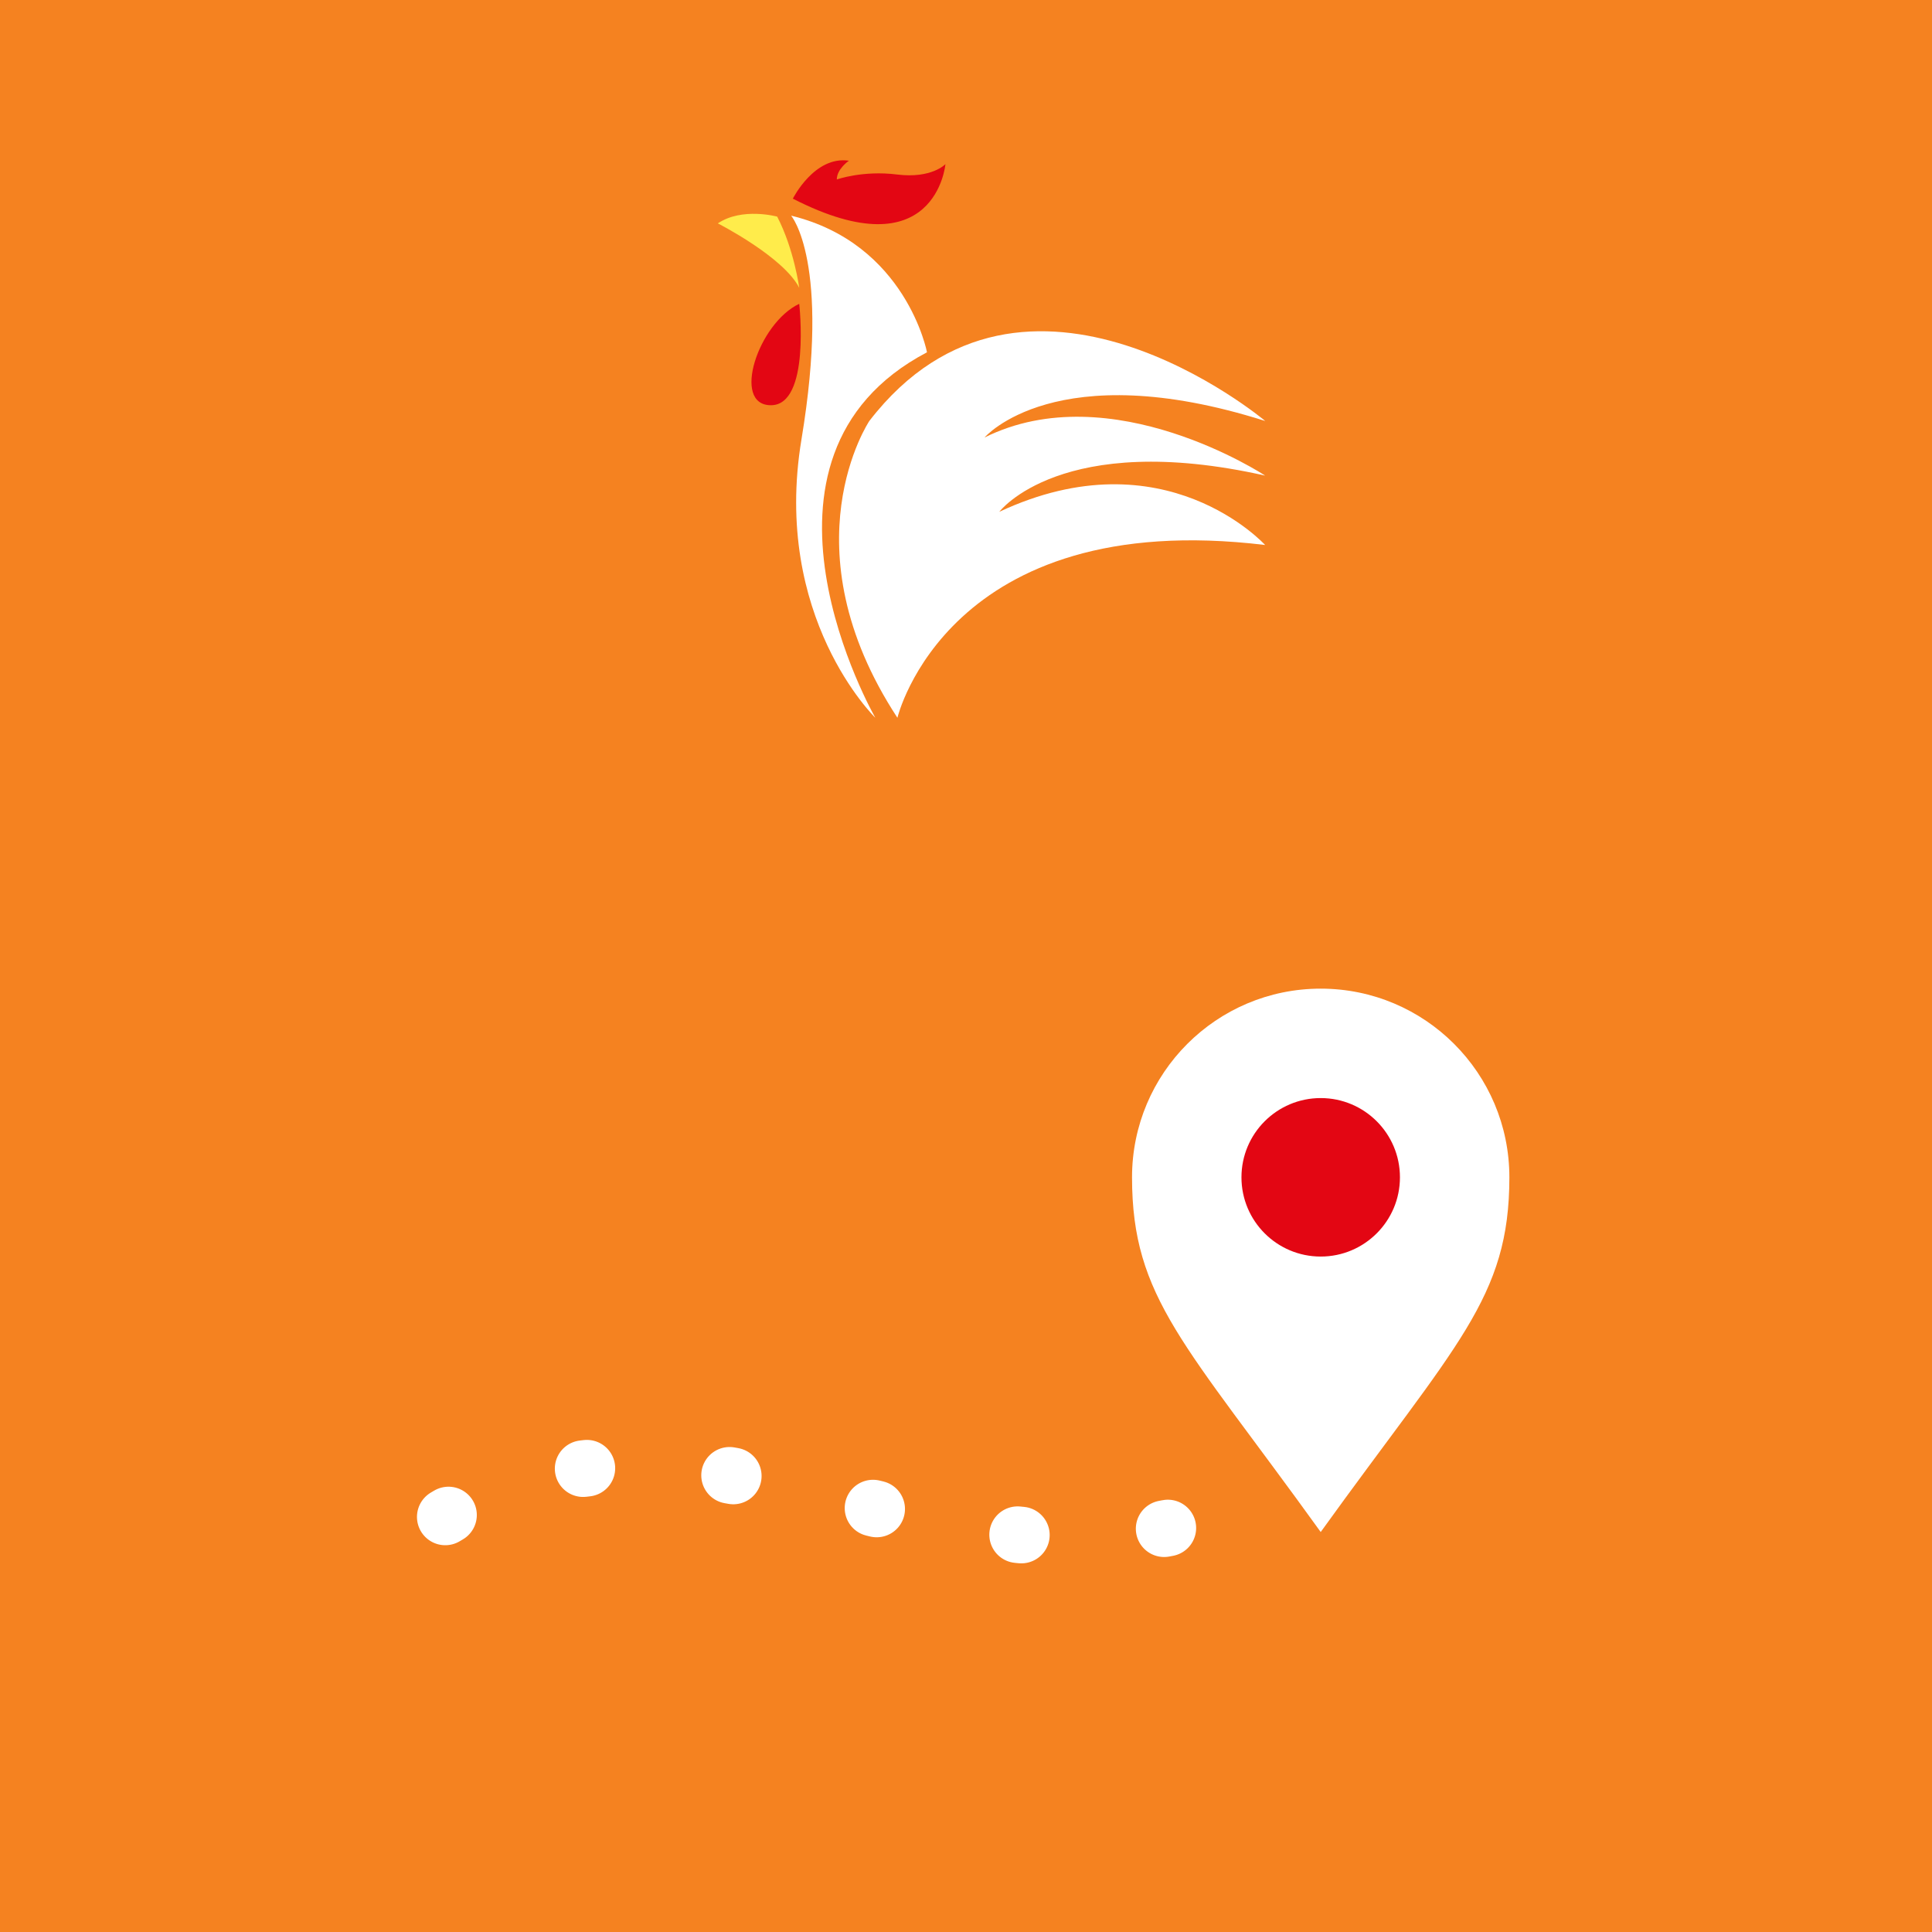
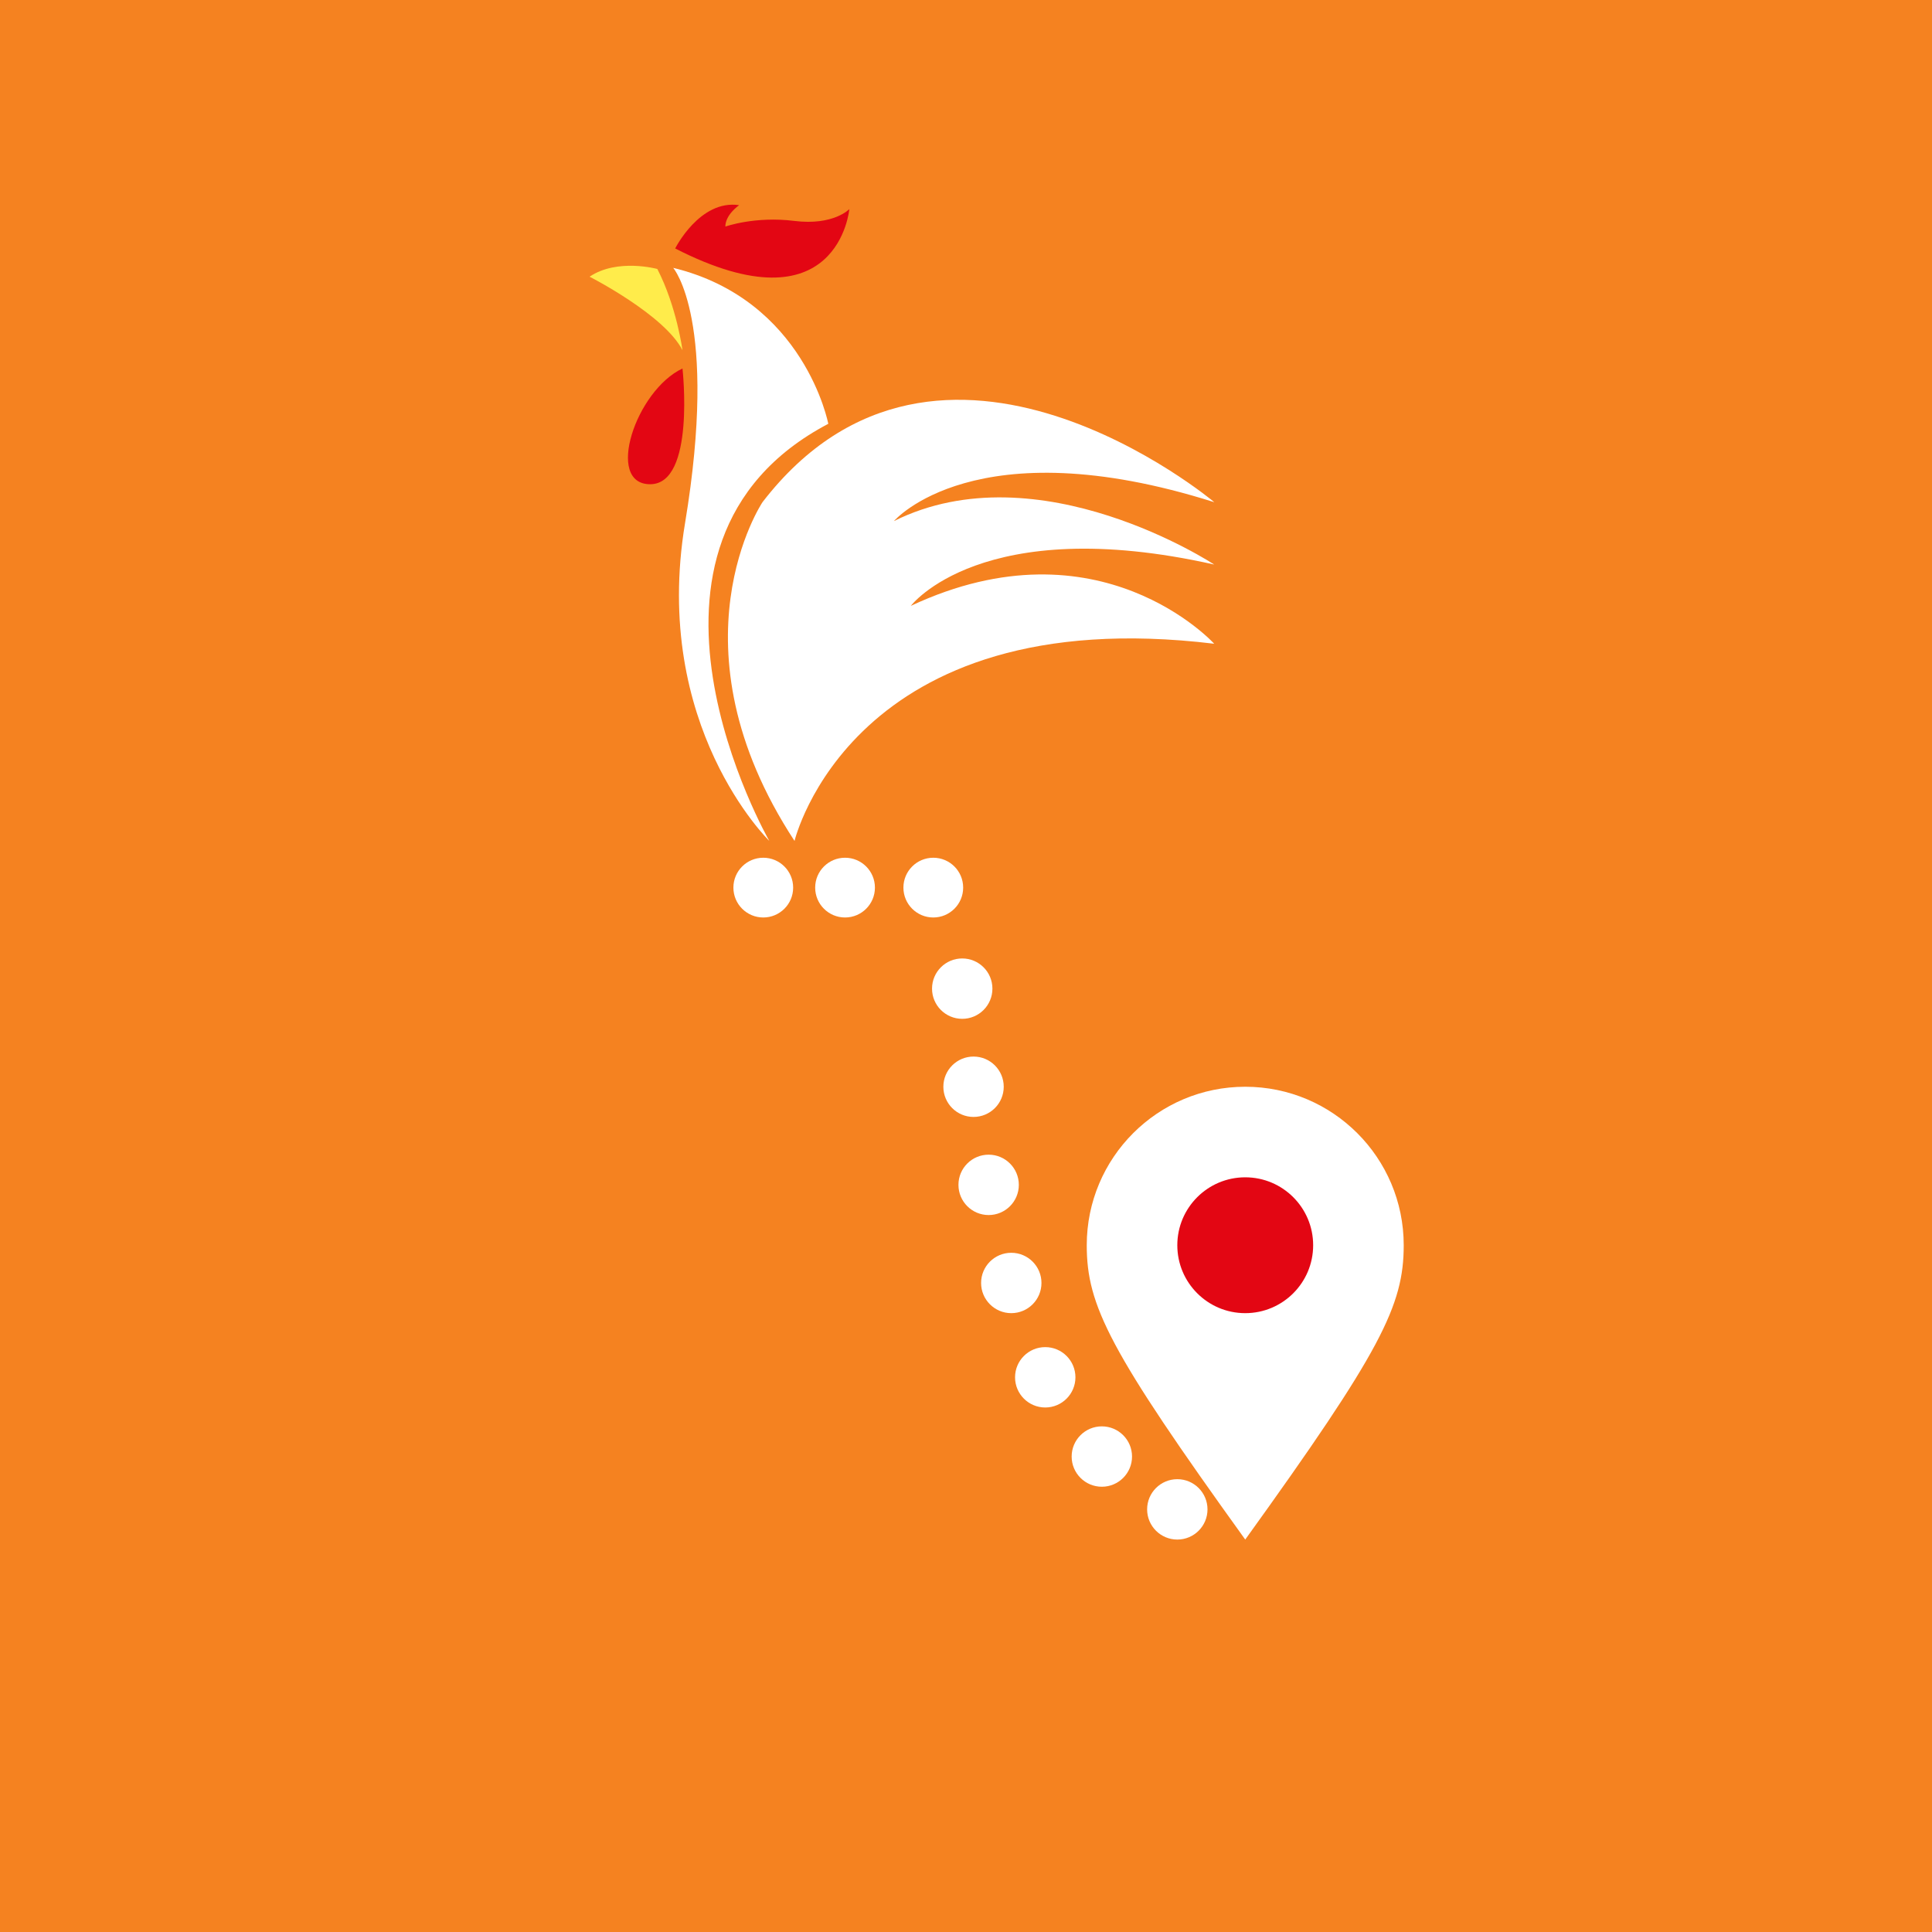
<svg xmlns="http://www.w3.org/2000/svg" viewBox="0 0 512 512" width="512" height="512">
  <style>
-     .c0 { fill: #fff; fill-rule: evenodd; }
-     .c1 { fill: #ffec4b; fill-rule: evenodd; }
-     .c3 { fill: #e30613; fill-rule: evenodd; }
+     .c0  { fill: #fff;     fill-rule: evenodd; }
+     .c1  { fill: #ffec4b;  fill-rule: evenodd; }
+     .c3  { fill: #e30613;  fill-rule: evenodd; }
+     .dot { fill: #fff; }
  </style>
  <rect width="512" height="512" fill="#F58220" />
-   <g transform="translate(176,30) scale(0.92)">
+   <g transform="translate(140,40) scale(1.05)">
    <path class="c3" d="M37.08,24.61s6.21-12.41,16.14-10.92c0,0-3.48,2.36-3.48,5.4,0,0,7.45-2.67,17.38-1.43,9.93,1.24,13.91-2.98,13.91-2.98,0,0-2.73,31.04-43.96,9.93" />
    <path class="c0" d="M173.13,88.64s-69.18-58.12-114.01,0c0,0-24.25,36.16,8.08,85.51,0,0,14.46-60.83,105.92-49.77,0,0-28.93-31.88-76.57-9.56,0,0,17.87-23.62,76.57-10.43,0,0-44.24-29.18-80.83-10.97,0,0,20.42-23.91,80.83-4.77" />
    <path class="c0" d="M36.58,29.51s11.49,13.23,2.98,64.47c-8.51,51.24,21.27,80.16,21.27,80.16,0,0-42.97-74.85,14.89-105.27,0,0-5.95-31.28-39.14-39.36" />
    <path class="c1" d="M32.57,29.79s-10.1-2.77-17.1,1.95c0,0,18.89,9.61,23.45,18.56,0,0-1.47-11.07-6.35-20.51" />
    <path class="c3" d="M38.92,54.91s3.3,29.21-8.16,29.21-3.64-23.66,8.16-29.21" />
+     <circle class="dot" cx="59.31" cy="185.93" r="7.54" />
+     <circle class="dot" cx="79.95" cy="185.93" r="7.54" />
+     <circle class="dot" cx="102.22" cy="185.93" r="7.54" />
  </g>
-   <path d="M118,402 C 188,360 250,432 332,398" fill="none" stroke="#ffffff" stroke-width="15" stroke-linecap="round" stroke-dasharray="1 38" />
-   <path d="M350,406 C 314,356 300,344 300,312 a 50 50 0 1 1 100 0 C 400,344 386,356 350,406 Z" fill="#ffffff" />
-   <circle cx="350" cy="312" r="21" fill="#e30613" />
+   <circle class="dot" cx="255" cy="262" r="8" />
+   <circle class="dot" cx="258" cy="288" r="8" />
+   <circle class="dot" cx="262" cy="314" r="8" />
+   <circle class="dot" cx="268" cy="340" r="8" />
+   <circle class="dot" cx="277" cy="365" r="8" />
+   <circle class="dot" cx="292" cy="386" r="8" />
+   <circle class="dot" cx="312" cy="400" r="8" />
+   <path d="M330,408 C 294,358 288,346 288,330 a 42 42 0 1 1 84 0 C 372,346 366,358 330,408 Z" fill="#ffffff" />
+   <circle cx="330" cy="330" r="18" fill="#e30613" />
</svg>
